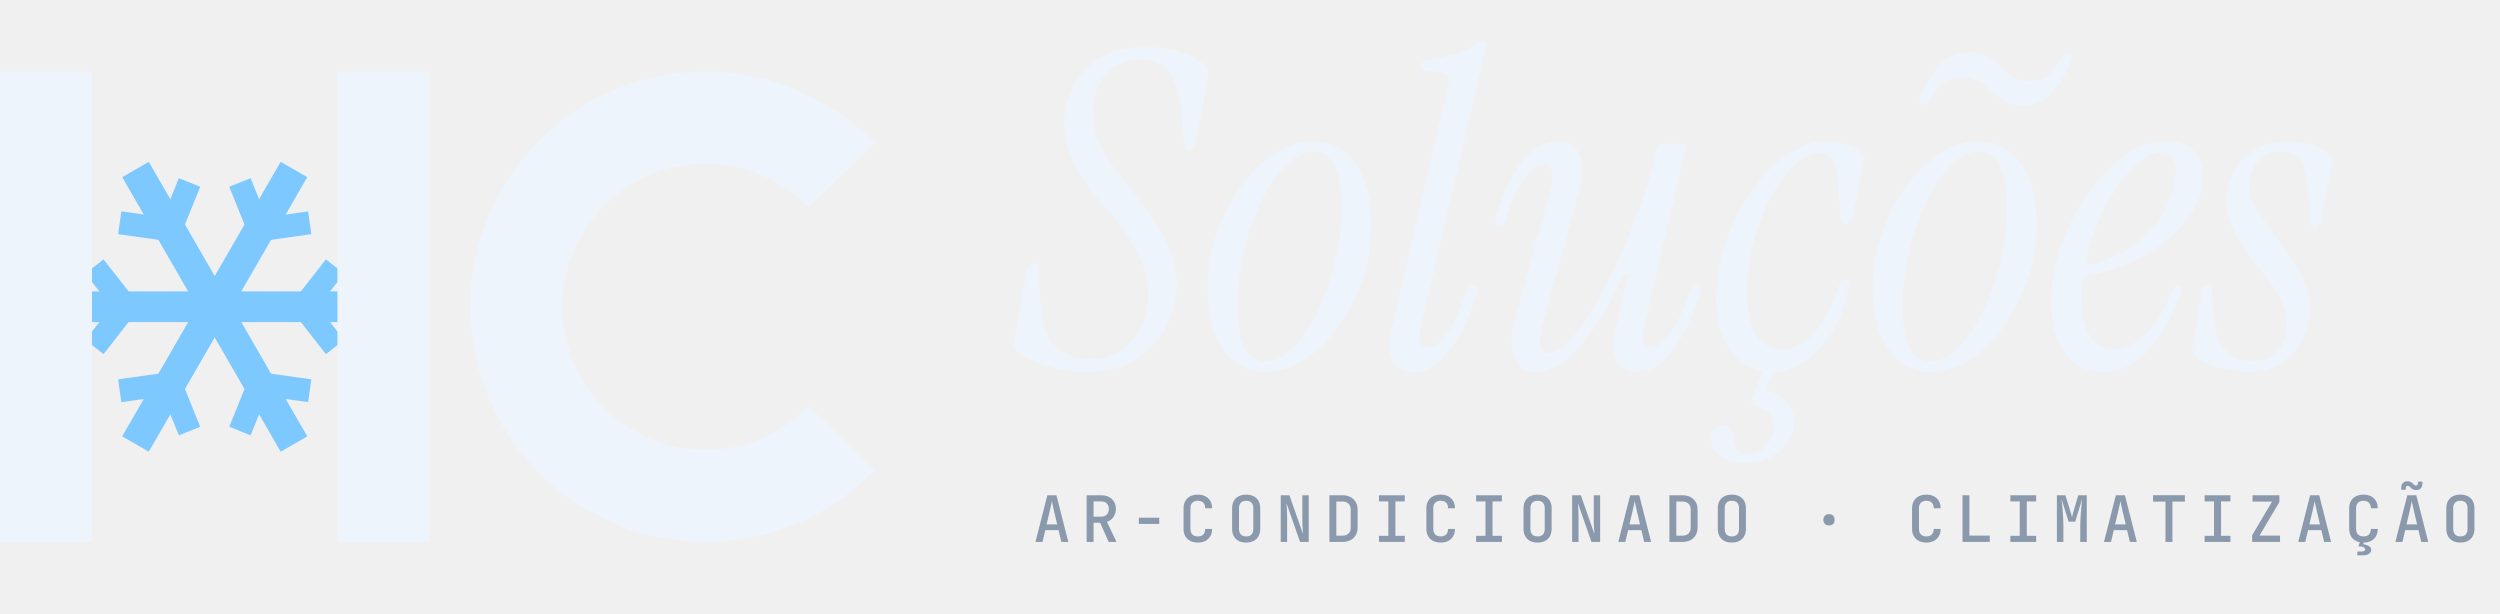
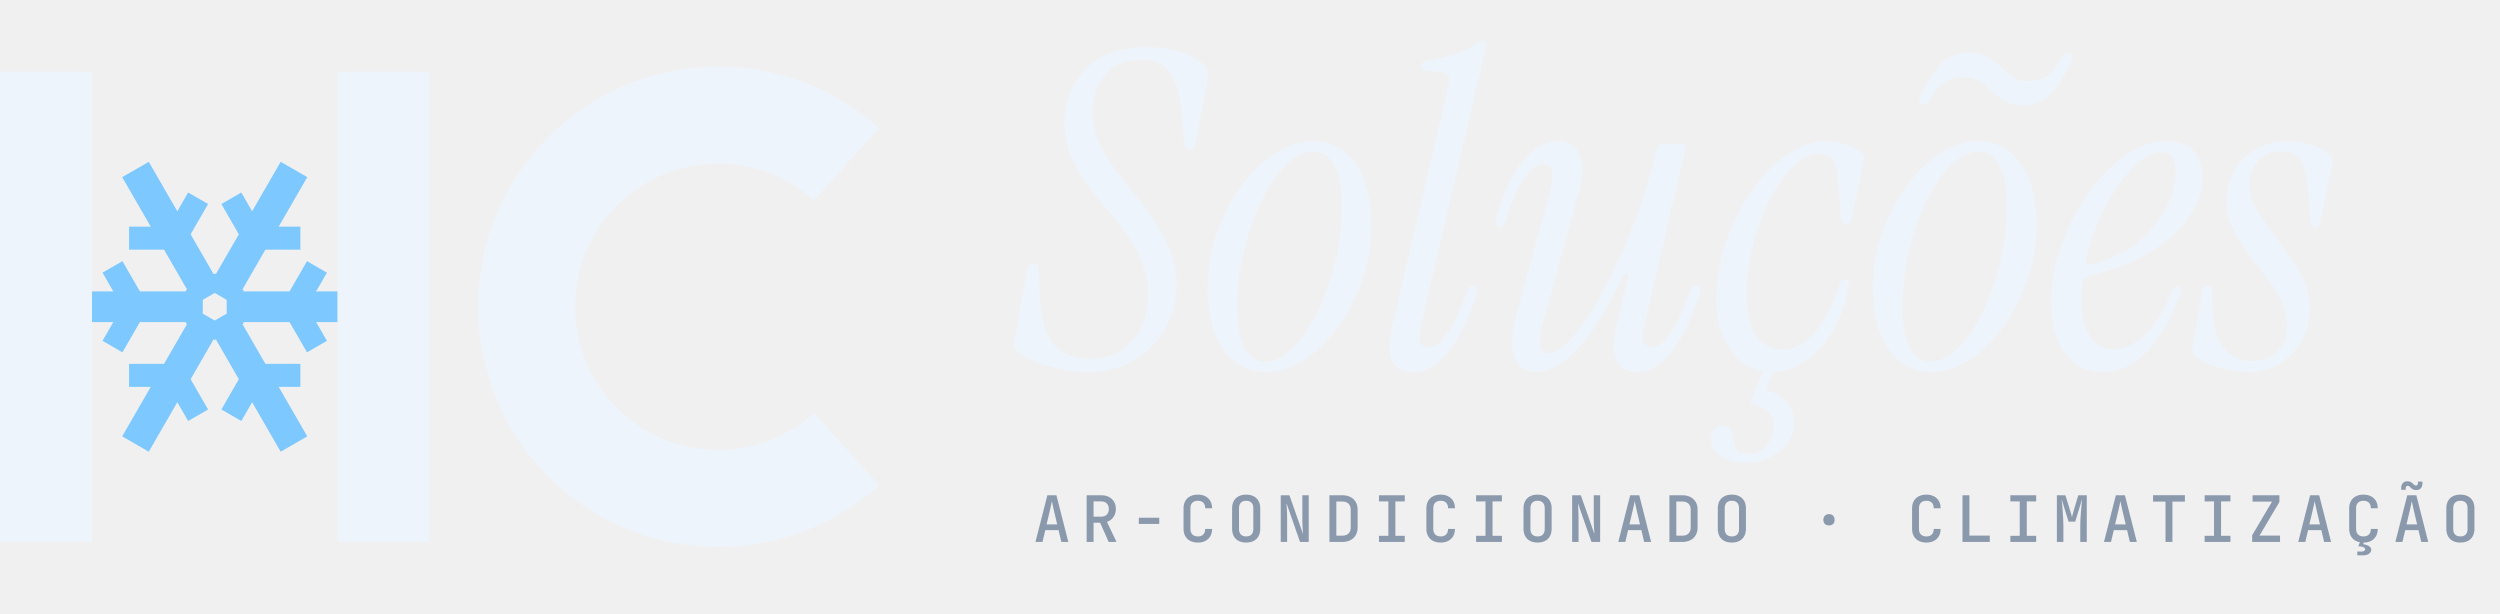
<svg xmlns="http://www.w3.org/2000/svg" viewBox="0 0 489.0 120">
-   <path d="M42.00 60.00L73.00 60.00" stroke="#7cc8ff" stroke-width="6" stroke-linecap="butt" fill="none" />
-   <path d="M59.36 60.00L65.52 52.12" stroke="#7cc8ff" stroke-width="4.5" stroke-linecap="butt" fill="none" />
-   <path d="M59.36 60.00L65.52 67.88" stroke="#7cc8ff" stroke-width="4.5" stroke-linecap="butt" fill="none" />
-   <path d="M42.00 60.00L57.50 86.85" stroke="#7cc8ff" stroke-width="6" stroke-linecap="butt" fill="none" />
-   <path d="M50.68 75.03L60.58 76.43" stroke="#7cc8ff" stroke-width="4.5" stroke-linecap="butt" fill="none" />
-   <path d="M50.68 75.03L46.93 84.31" stroke="#7cc8ff" stroke-width="4.5" stroke-linecap="butt" fill="none" />
-   <path d="M42.00 60.00L26.50 86.85" stroke="#7cc8ff" stroke-width="6" stroke-linecap="butt" fill="none" />
-   <path d="M33.32 75.03L37.07 84.31" stroke="#7cc8ff" stroke-width="4.5" stroke-linecap="butt" fill="none" />
-   <path d="M33.32 75.03L23.42 76.43" stroke="#7cc8ff" stroke-width="4.5" stroke-linecap="butt" fill="none" />
-   <path d="M42.00 60.00L11.00 60.00" stroke="#7cc8ff" stroke-width="6" stroke-linecap="butt" fill="none" />
-   <path d="M24.64 60.00L18.48 67.88" stroke="#7cc8ff" stroke-width="4.5" stroke-linecap="butt" fill="none" />
-   <path d="M24.64 60.00L18.48 52.12" stroke="#7cc8ff" stroke-width="4.5" stroke-linecap="butt" fill="none" />
-   <path d="M42.00 60.00L26.50 33.15" stroke="#7cc8ff" stroke-width="6" stroke-linecap="butt" fill="none" />
-   <path d="M33.32 44.97L23.42 43.57" stroke="#7cc8ff" stroke-width="4.5" stroke-linecap="butt" fill="none" />
-   <path d="M33.32 44.97L37.07 35.69" stroke="#7cc8ff" stroke-width="4.5" stroke-linecap="butt" fill="none" />
-   <path d="M42.00 60.00L57.50 33.15" stroke="#7cc8ff" stroke-width="6" stroke-linecap="butt" fill="none" />
-   <path d="M50.68 44.97L46.93 35.69" stroke="#7cc8ff" stroke-width="4.5" stroke-linecap="butt" fill="none" />
-   <path d="M50.68 44.97L60.58 43.57" stroke="#7cc8ff" stroke-width="4.5" stroke-linecap="butt" fill="none" />
+   <mask id="hc834615" maskUnits="userSpaceOnUse" x="0" y="0" width="172" height="120">
+     <rect width="172" height="120" fill="#fff" />
+     <polygon points="44.34,61.35 42.00,62.70 39.66,61.35 39.66,58.65 42.00,57.30 44.34,58.65" fill="#000" />
+   </mask>
+   <g mask="url(#hc834615)">
+     <path d="M42.00 60.00L73.00 60.00" stroke="#7cc8ff" stroke-width="6" fill="none" />
+     <path d="M57.50 60.00L62.00 52.21" stroke="#7cc8ff" stroke-width="4.5" fill="none" />
+     <path d="M57.50 60.00L62.00 67.79" stroke="#7cc8ff" stroke-width="4.5" fill="none" />
+     <path d="M42.00 60.00L57.50 86.85" stroke="#7cc8ff" stroke-width="6" fill="none" />
+     <path d="M49.75 73.42L58.75 73.42" stroke="#7cc8ff" stroke-width="4.5" fill="none" />
+     <path d="M49.75 73.42L45.25 81.22" stroke="#7cc8ff" stroke-width="4.5" fill="none" />
+     <path d="M42.00 60.00L26.50 86.85" stroke="#7cc8ff" stroke-width="6" fill="none" />
+     <path d="M34.25 73.42L38.75 81.22" stroke="#7cc8ff" stroke-width="4.5" fill="none" />
+     <path d="M34.25 73.42L25.25 73.42" stroke="#7cc8ff" stroke-width="4.5" fill="none" />
+     <path d="M42.00 60.00L11.00 60.00" stroke="#7cc8ff" stroke-width="6" fill="none" />
+     <path d="M26.50 60.00L22.00 67.79" stroke="#7cc8ff" stroke-width="4.5" fill="none" />
+     <path d="M26.50 60.00L22.00 52.21" stroke="#7cc8ff" stroke-width="4.5" fill="none" />
+     <path d="M42.00 60.00L26.50 33.15" stroke="#7cc8ff" stroke-width="6" fill="none" />
+     <path d="M34.25 46.58L25.25 46.58" stroke="#7cc8ff" stroke-width="4.5" fill="none" />
+     <path d="M34.25 46.58L38.75 38.78" stroke="#7cc8ff" stroke-width="4.5" fill="none" />
+     <path d="M42.00 60.00L57.50 33.15" stroke="#7cc8ff" stroke-width="6" fill="none" />
+     <path d="M49.75 46.58L45.25 38.78" stroke="#7cc8ff" stroke-width="4.5" fill="none" />
+     <path d="M49.75 46.58L58.75 46.58" stroke="#7cc8ff" stroke-width="4.5" fill="none" />
+     <polygon points="47.63,63.25 42.00,66.50 36.37,63.25 36.37,56.75 42.00,53.50 47.63,56.75" fill="#7cc8ff" />
+   </g>
  <rect x="0" y="14" width="18" height="92" fill="#eef4fb" />
  <rect x="66" y="14" width="18" height="92" fill="#eef4fb" />
-   <path d="M164.62 34.30A37 37 0 1 0 164.62 85.70" fill="none" stroke="#eef4fb" stroke-width="18" />
+   <path d="M165.59 32.13A37.5 37.5 0 1 0 165.59 87.87" fill="none" stroke="#eef4fb" stroke-width="19" />
  <path d="M212.878 72.774Q210.47 72.774 207.761 72.258Q205.052 71.742 202.687 70.839Q200.322 69.936 198.946 68.732Q198.516 68.302 198.387 67.872Q198.258 67.442 198.43 66.582L200.838 53.08Q201.096 51.532 202.214 51.532Q203.246 51.532 203.246 53.252L203.332 56.606Q203.504 63.83 205.826 67.012Q208.148 70.194 213.394 70.194Q218.21 70.194 221.392 66.711Q224.574 63.228 224.574 57.38Q224.574 53.596 222.51 49.468Q220.446 45.34 216.748 41.212Q212.362 36.31 210.255 32.268Q208.148 28.226 208.148 23.754Q208.148 20.228 209.868 16.917Q211.588 13.606 215.071 11.413Q218.554 9.22 223.972 9.22Q231.454 9.22 235.41 12.574Q236.614 13.52 236.27 15.412L233.862 27.968Q233.604 29.258 232.658 29.258Q231.712 29.258 231.54 27.796L231.454 25.99Q231.11 19.024 229.519 15.369Q227.928 11.714 223.198 11.714Q219.758 11.714 217.694 13.262Q215.63 14.81 214.684 17.089Q213.738 19.368 213.738 21.604Q213.738 24.098 214.426 26.377Q215.114 28.656 216.791 31.193Q218.468 33.73 221.392 37.342Q225.52 42.244 227.842 46.716Q230.164 51.188 230.164 55.402Q230.164 60.476 227.885 64.389Q225.606 68.302 221.736 70.538Q217.866 72.774 212.878 72.774ZM247.708 72.774Q242.376 72.774 239.28 68.345Q236.184 63.916 236.184 56.348Q236.184 50.758 237.99 45.598Q239.796 40.438 242.763 36.396Q245.73 32.354 249.385 29.989Q253.04 27.624 256.738 27.624Q262.07 27.624 265.166 32.01Q268.262 36.396 268.262 44.05Q268.262 49.64 266.456 54.8Q264.65 59.96 261.683 64.002Q258.716 68.044 255.061 70.409Q251.406 72.774 247.708 72.774ZM247.536 70.71Q250.288 70.71 252.911 68.044Q255.534 65.378 257.684 60.992Q259.834 56.606 261.124 51.231Q262.414 45.856 262.414 40.438Q262.414 29.688 256.824 29.688Q254.158 29.688 251.492 32.311Q248.826 34.934 246.719 39.32Q244.612 43.706 243.322 49.081Q242.032 54.456 242.032 59.874Q242.032 70.71 247.536 70.71ZM276.432 72.86Q273.594 72.86 272.39 70.753Q271.186 68.646 272.304 63.83L283.226 16.96Q283.656 15.412 283.269 14.81Q282.882 14.208 281.678 14.122L279.098 13.864Q277.808 13.778 277.98 12.746Q278.152 11.972 279.184 11.8Q282.28 11.284 284.688 10.553Q287.096 9.822 288.558 8.618Q289.246 8.102 289.848 8.102Q290.88 8.102 290.622 9.392L277.894 63.916Q277.464 65.808 277.765 66.883Q278.066 67.958 279.356 67.958Q280.904 67.958 282.753 65.679Q284.602 63.4 286.924 57.036Q287.268 55.918 288.128 55.918Q289.418 55.918 288.816 57.466Q287.01 63.314 284.817 66.711Q282.624 70.108 280.474 71.484Q278.324 72.86 276.432 72.86ZM300.598 72.774Q297.416 72.774 296.255 69.893Q295.094 67.012 296.384 62.282L303.178 37.342Q303.866 34.848 303.522 33.472Q303.178 32.096 301.974 32.096Q299.996 32.096 297.975 35.106Q295.954 38.116 294.492 43.448Q294.234 44.394 293.374 44.394Q292.17 44.394 292.6 42.674Q294.578 35.45 297.803 31.537Q301.028 27.624 304.898 27.624Q307.994 27.624 309.026 30.462Q310.058 33.3 308.682 38.202L301.802 63.142Q300.168 69.076 302.92 69.076Q304.64 69.076 306.876 66.754Q309.112 64.432 311.563 60.39Q314.014 56.348 316.422 51.188Q318.83 46.028 320.808 40.352Q322.786 34.676 324.076 29.086Q324.334 28.14 325.28 28.14H328.72Q329.924 28.14 329.666 29.258L321.582 63.83Q320.636 67.872 323.044 67.872Q326.656 67.872 330.612 56.95Q330.956 55.832 331.816 55.832Q332.332 55.832 332.547 56.262Q332.762 56.692 332.504 57.38Q330.182 64.69 327.0 68.732Q323.818 72.774 320.292 72.774Q314.1 72.774 316.164 63.744L318.4 54.198Q318.572 53.596 318.185 53.51Q317.798 53.424 317.54 53.94Q312.552 64.26 308.338 68.517Q304.124 72.774 300.598 72.774ZM346.608 72.774Q341.878 72.774 338.782 68.861Q335.686 64.948 335.686 58.842Q335.686 53.08 337.535 47.533Q339.384 41.986 342.523 37.471Q345.662 32.956 349.489 30.29Q353.316 27.624 357.186 27.624Q361.314 27.624 364.152 29.86Q364.582 30.204 364.668 30.419Q364.754 30.634 364.582 31.322L362.26 42.588Q362.002 43.792 361.142 43.792Q360.196 43.792 360.024 42.502L359.594 36.396Q359.336 32.44 358.433 31.236Q357.53 30.032 355.81 30.032Q353.402 30.032 350.908 32.397Q348.414 34.762 346.307 38.761Q344.2 42.76 342.953 47.619Q341.706 52.478 341.706 57.466Q341.706 68.302 348.758 68.302Q352.112 68.302 354.821 65.206Q357.53 62.11 359.852 55.574Q360.11 54.714 361.056 54.714Q361.572 54.714 361.658 55.101Q361.744 55.488 361.486 56.606Q360.626 61.336 358.39 64.948Q356.154 68.56 353.101 70.667Q350.048 72.774 346.608 72.774ZM347.64 70.882 345.576 75.698Q345.318 76.214 345.834 76.386Q348.242 77.16 349.575 78.751Q350.908 80.342 350.908 82.578Q350.908 86.276 347.984 88.383Q345.06 90.49 341.276 90.49Q338.266 90.49 336.46 89.157Q334.654 87.824 334.654 85.846Q334.654 84.728 335.299 83.997Q335.944 83.266 337.062 83.266Q338.352 83.266 338.653 84.083Q338.954 84.9 339.083 86.018Q339.212 87.136 339.728 87.953Q340.244 88.77 341.878 88.77Q344.372 88.77 345.619 87.05Q346.866 85.33 346.866 83.438Q346.866 79.998 343.082 79.224Q342.222 79.052 342.566 78.106L345.576 70.882ZM377.826 72.774Q372.494 72.774 369.398 68.345Q366.302 63.916 366.302 56.348Q366.302 50.758 368.108 45.598Q369.914 40.438 372.881 36.396Q375.848 32.354 379.503 29.989Q383.158 27.624 386.856 27.624Q392.188 27.624 395.284 32.01Q398.38 36.396 398.38 44.05Q398.38 49.64 396.574 54.8Q394.768 59.96 391.801 64.002Q388.834 68.044 385.179 70.409Q381.524 72.774 377.826 72.774ZM377.654 70.71Q380.406 70.71 383.029 68.044Q385.652 65.378 387.802 60.992Q389.952 56.606 391.242 51.231Q392.532 45.856 392.532 40.438Q392.532 29.688 386.942 29.688Q384.276 29.688 381.61 32.311Q378.944 34.934 376.837 39.32Q374.73 43.706 373.44 49.081Q372.15 54.456 372.15 59.874Q372.15 70.71 377.654 70.71ZM395.456 20.658Q393.564 20.658 392.188 19.798Q390.812 18.938 389.651 17.863Q388.49 16.788 387.2 15.928Q385.91 15.068 384.104 15.068Q381.782 15.068 380.277 16.143Q378.772 17.218 377.568 19.454Q377.052 20.486 376.192 20.486Q375.762 20.486 375.504 20.142Q375.246 19.798 375.504 19.196Q377.31 14.81 379.589 12.531Q381.868 10.252 385.308 10.252Q387.286 10.252 388.705 11.112Q390.124 11.972 391.285 13.047Q392.446 14.122 393.693 14.982Q394.94 15.842 396.66 15.842Q398.982 15.842 400.444 14.767Q401.906 13.692 403.11 11.456Q403.626 10.424 404.486 10.424Q405.002 10.424 405.26 10.768Q405.518 11.112 405.26 11.714Q403.368 16.1 401.132 18.379Q398.896 20.658 395.456 20.658ZM411.28 72.774Q406.722 72.774 403.97 69.205Q401.218 65.636 401.218 59.1Q401.218 53.424 403.239 47.834Q405.26 42.244 408.528 37.686Q411.796 33.128 415.709 30.376Q419.622 27.624 423.32 27.624Q427.362 27.624 429.125 29.559Q430.888 31.494 430.888 34.762Q430.888 38.632 428.179 42.459Q425.47 46.286 420.611 49.296Q415.752 52.306 409.216 53.768Q407.324 54.198 407.238 55.918Q407.152 56.52 407.152 57.165Q407.152 57.81 407.152 58.412Q407.152 63.314 408.829 65.808Q410.506 68.302 413.43 68.302Q416.698 68.302 419.751 65.292Q422.804 62.282 424.868 56.778Q425.126 56.004 425.9 56.004Q426.416 56.004 426.545 56.434Q426.674 56.864 426.502 57.466Q423.75 65.034 419.837 68.904Q415.924 72.774 411.28 72.774ZM408.098 50.5Q407.926 51.102 408.313 51.489Q408.7 51.876 409.302 51.704Q414.634 50.242 418.246 47.275Q421.858 44.308 423.707 40.61Q425.556 36.912 425.556 33.386Q425.556 29.774 422.718 29.774Q420.224 29.774 417.3 32.698Q414.376 35.622 411.882 40.352Q409.388 45.082 408.098 50.5ZM440.09 72.774Q437.252 72.774 434.113 71.914Q430.974 71.054 429.34 69.764Q428.738 69.248 428.824 68.216L430.716 56.95Q430.888 55.832 431.748 55.832Q432.694 55.832 432.694 57.036L432.866 61.164Q433.038 66.066 435.231 68.345Q437.424 70.624 440.606 70.624Q443.358 70.624 445.336 68.861Q447.314 67.098 447.314 63.658Q447.314 61.68 446.712 60.003Q446.11 58.326 444.82 56.391Q443.53 54.456 441.294 51.704Q438.37 47.92 436.951 45.211Q435.532 42.502 435.532 39.578Q435.532 34.16 438.929 30.892Q442.326 27.624 447.572 27.624Q449.894 27.624 452.087 28.312Q454.28 29.0 455.742 30.376Q456.516 30.978 456.258 31.924L453.85 43.448Q453.592 44.566 452.818 44.566Q452.044 44.566 451.872 43.362L451.614 39.234Q451.27 34.074 450.281 31.838Q449.292 29.602 446.196 29.602Q443.444 29.602 441.724 31.494Q440.004 33.386 440.004 36.052Q440.004 38.89 441.552 41.255Q443.1 43.62 445.766 47.232Q449.292 51.876 450.539 54.628Q451.786 57.38 451.786 60.218Q451.786 63.83 450.195 66.668Q448.604 69.506 445.938 71.14Q443.272 72.774 440.09 72.774Z" fill="#eef4fb" />
  <path d="M202.537 106.0 204.863 96.875H206.637L208.963 106.0H207.6L207.05 103.688H204.463L203.912 106.0ZM204.713 102.575H206.787L206.162 99.938Q206.0 99.237 205.894 98.719Q205.787 98.2 205.75 98.013Q205.713 98.2 205.613 98.719Q205.512 99.237 205.338 99.925ZM212.55 106.0V96.875H215.412Q216.275 96.875 216.913 97.206Q217.55 97.537 217.906 98.137Q218.262 98.737 218.262 99.55Q218.262 100.463 217.794 101.131Q217.325 101.8 216.525 102.075L218.387 106.0H216.85L215.188 102.25H213.9V106.0ZM213.9 101.062H215.412Q216.088 101.062 216.488 100.656Q216.887 100.25 216.887 99.575Q216.887 98.875 216.488 98.475Q216.088 98.075 215.412 98.075H213.9ZM222.75 102.487V101.263H226.75V102.487ZM234.3 106.125Q233.45 106.125 232.819 105.806Q232.188 105.487 231.844 104.881Q231.5 104.275 231.5 103.463V99.412Q231.5 98.588 231.844 97.988Q232.188 97.388 232.819 97.069Q233.45 96.75 234.3 96.75Q235.15 96.75 235.775 97.075Q236.4 97.4 236.744 97.994Q237.088 98.588 237.088 99.412H235.738Q235.738 98.7 235.363 98.325Q234.988 97.95 234.3 97.95Q233.613 97.95 233.231 98.325Q232.85 98.7 232.85 99.4V103.463Q232.85 104.162 233.231 104.544Q233.613 104.925 234.3 104.925Q234.988 104.925 235.363 104.544Q235.738 104.162 235.738 103.463H237.088Q237.088 104.275 236.744 104.875Q236.4 105.475 235.775 105.8Q235.15 106.125 234.3 106.125ZM243.75 106.125Q242.9 106.125 242.281 105.806Q241.662 105.487 241.331 104.881Q241.0 104.275 241.0 103.463V99.412Q241.0 98.588 241.331 97.988Q241.662 97.388 242.281 97.069Q242.9 96.75 243.75 96.75Q244.6 96.75 245.219 97.069Q245.838 97.388 246.169 97.988Q246.5 98.588 246.5 99.4V103.463Q246.5 104.275 246.169 104.881Q245.838 105.487 245.219 105.806Q244.6 106.125 243.75 106.125ZM243.75 104.925Q244.438 104.925 244.794 104.544Q245.15 104.162 245.15 103.463V99.412Q245.15 98.7 244.794 98.325Q244.438 97.95 243.75 97.95Q243.075 97.95 242.712 98.325Q242.35 98.7 242.35 99.412V103.463Q242.35 104.162 242.712 104.544Q243.075 104.925 243.75 104.925ZM250.512 106.0V96.875H252.213L254.875 104.463Q254.85 104.1 254.812 103.6Q254.775 103.1 254.756 102.562Q254.738 102.025 254.738 101.588V96.875H255.988V106.0H254.287L251.637 98.412Q251.662 98.737 251.694 99.225Q251.725 99.713 251.744 100.238Q251.762 100.763 251.762 101.213V106.0ZM260.038 106.0V96.875H262.587Q263.488 96.875 264.15 97.219Q264.812 97.562 265.181 98.188Q265.55 98.812 265.55 99.662V103.2Q265.55 104.037 265.181 104.675Q264.812 105.312 264.15 105.656Q263.488 106.0 262.587 106.0ZM261.387 104.775H262.587Q263.337 104.775 263.769 104.356Q264.2 103.938 264.2 103.2V99.662Q264.2 98.938 263.769 98.519Q263.337 98.1 262.587 98.1H261.387ZM269.725 106.0V104.8H271.562V98.075H269.725V96.875H274.775V98.075H272.938V104.8H274.775V106.0ZM281.8 106.125Q280.95 106.125 280.319 105.806Q279.688 105.487 279.344 104.881Q279.0 104.275 279.0 103.463V99.412Q279.0 98.588 279.344 97.988Q279.688 97.388 280.319 97.069Q280.95 96.75 281.8 96.75Q282.65 96.75 283.275 97.075Q283.9 97.4 284.244 97.994Q284.587 98.588 284.587 99.412H283.238Q283.238 98.7 282.863 98.325Q282.488 97.95 281.8 97.95Q281.113 97.95 280.731 98.325Q280.35 98.7 280.35 99.4V103.463Q280.35 104.162 280.731 104.544Q281.113 104.925 281.8 104.925Q282.488 104.925 282.863 104.544Q283.238 104.162 283.238 103.463H284.587Q284.587 104.275 284.244 104.875Q283.9 105.475 283.275 105.8Q282.65 106.125 281.8 106.125ZM288.725 106.0V104.8H290.562V98.075H288.725V96.875H293.775V98.075H291.938V104.8H293.775V106.0ZM300.75 106.125Q299.9 106.125 299.281 105.806Q298.663 105.487 298.331 104.881Q298.0 104.275 298.0 103.463V99.412Q298.0 98.588 298.331 97.988Q298.663 97.388 299.281 97.069Q299.9 96.75 300.75 96.75Q301.6 96.75 302.219 97.069Q302.837 97.388 303.169 97.988Q303.5 98.588 303.5 99.4V103.463Q303.5 104.275 303.169 104.881Q302.837 105.487 302.219 105.806Q301.6 106.125 300.75 106.125ZM300.75 104.925Q301.438 104.925 301.794 104.544Q302.15 104.162 302.15 103.463V99.412Q302.15 98.7 301.794 98.325Q301.438 97.95 300.75 97.95Q300.075 97.95 299.712 98.325Q299.35 98.7 299.35 99.412V103.463Q299.35 104.162 299.712 104.544Q300.075 104.925 300.75 104.925ZM307.512 106.0V96.875H309.212L311.875 104.463Q311.85 104.1 311.812 103.6Q311.775 103.1 311.756 102.562Q311.738 102.025 311.738 101.588V96.875H312.988V106.0H311.288L308.637 98.412Q308.663 98.737 308.694 99.225Q308.725 99.713 308.744 100.238Q308.762 100.763 308.762 101.213V106.0ZM316.538 106.0 318.863 96.875H320.637L322.962 106.0H321.6L321.05 103.688H318.462L317.913 106.0ZM318.712 102.575H320.788L320.163 99.938Q320.0 99.237 319.894 98.719Q319.788 98.2 319.75 98.013Q319.712 98.2 319.612 98.719Q319.512 99.237 319.337 99.925ZM326.538 106.0V96.875H329.087Q329.988 96.875 330.65 97.219Q331.312 97.562 331.681 98.188Q332.05 98.812 332.05 99.662V103.2Q332.05 104.037 331.681 104.675Q331.312 105.312 330.65 105.656Q329.988 106.0 329.087 106.0ZM327.887 104.775H329.087Q329.837 104.775 330.269 104.356Q330.7 103.938 330.7 103.2V99.662Q330.7 98.938 330.269 98.519Q329.837 98.1 329.087 98.1H327.887ZM338.75 106.125Q337.9 106.125 337.281 105.806Q336.663 105.487 336.331 104.881Q336.0 104.275 336.0 103.463V99.412Q336.0 98.588 336.331 97.988Q336.663 97.388 337.281 97.069Q337.9 96.75 338.75 96.75Q339.6 96.75 340.219 97.069Q340.837 97.388 341.169 97.988Q341.5 98.588 341.5 99.4V103.463Q341.5 104.275 341.169 104.881Q340.837 105.487 340.219 105.806Q339.6 106.125 338.75 106.125ZM338.75 104.925Q339.438 104.925 339.794 104.544Q340.15 104.162 340.15 103.463V99.412Q340.15 98.7 339.794 98.325Q339.438 97.95 338.75 97.95Q338.075 97.95 337.712 98.325Q337.35 98.7 337.35 99.412V103.463Q337.35 104.162 337.712 104.544Q338.075 104.925 338.75 104.925ZM357.75 102.775Q357.25 102.775 356.95 102.481Q356.65 102.188 356.65 101.688Q356.65 101.175 356.95 100.869Q357.25 100.562 357.75 100.562Q358.262 100.562 358.556 100.869Q358.85 101.175 358.85 101.688Q358.85 102.188 358.556 102.481Q358.262 102.775 357.75 102.775ZM376.8 106.125Q375.95 106.125 375.319 105.806Q374.688 105.487 374.344 104.881Q374.0 104.275 374.0 103.463V99.412Q374.0 98.588 374.344 97.988Q374.688 97.388 375.319 97.069Q375.95 96.75 376.8 96.75Q377.65 96.75 378.275 97.075Q378.9 97.4 379.244 97.994Q379.587 98.588 379.587 99.412H378.238Q378.238 98.7 377.863 98.325Q377.488 97.95 376.8 97.95Q376.113 97.95 375.731 98.325Q375.35 98.7 375.35 99.4V103.463Q375.35 104.162 375.731 104.544Q376.113 104.925 376.8 104.925Q377.488 104.925 377.863 104.544Q378.238 104.162 378.238 103.463H379.587Q379.587 104.275 379.244 104.875Q378.9 105.475 378.275 105.8Q377.65 106.125 376.8 106.125ZM383.863 106.0V96.875H385.212V104.763H389.2V106.0ZM393.225 106.0V104.8H395.062V98.075H393.225V96.875H398.275V98.075H396.438V104.8H398.275V106.0ZM402.325 106.0V96.875H403.988L404.9 99.8Q405.038 100.213 405.138 100.594Q405.238 100.975 405.275 101.162Q405.325 100.975 405.419 100.594Q405.512 100.213 405.637 99.8L406.512 96.875H408.175V106.0H406.9V102.925Q406.9 102.338 406.931 101.619Q406.962 100.9 407.025 100.169Q407.087 99.438 407.15 98.769Q407.212 98.1 407.262 97.6L405.913 102.037H404.613L403.238 97.6Q403.3 98.088 403.363 98.731Q403.425 99.375 403.475 100.1Q403.525 100.825 403.562 101.556Q403.6 102.287 403.6 102.925V106.0ZM411.538 106.0 413.863 96.875H415.637L417.962 106.0H416.6L416.05 103.688H413.462L412.913 106.0ZM413.712 102.575H415.788L415.163 99.938Q415.0 99.237 414.894 98.719Q414.788 98.2 414.75 98.013Q414.712 98.2 414.612 98.719Q414.512 99.237 414.337 99.925ZM423.575 106.0V98.112H421.137V96.862H427.363V98.112H424.925V106.0ZM431.225 106.0V104.8H433.062V98.075H431.225V96.875H436.275V98.075H434.438V104.8H436.275V106.0ZM440.525 106.0V104.688L444.413 98.112H440.6V96.875H445.85V98.188L441.962 104.763H445.975V106.0ZM449.538 106.0 451.863 96.875H453.637L455.962 106.0H454.6L454.05 103.688H451.462L450.913 106.0ZM451.712 102.575H453.788L453.163 99.938Q453.0 99.237 452.894 98.719Q452.788 98.2 452.75 98.013Q452.712 98.2 452.612 98.719Q452.512 99.237 452.337 99.925ZM461.087 108.625V107.875H462.0Q462.288 107.875 462.462 107.731Q462.637 107.588 462.637 107.425Q462.637 107.188 462.281 107.025Q461.925 106.862 461.288 106.862L461.725 105.713H462.488L462.238 106.45Q462.575 106.487 462.944 106.612Q463.312 106.737 463.562 106.969Q463.812 107.2 463.812 107.55Q463.812 107.987 463.381 108.306Q462.95 108.625 462.238 108.625ZM462.3 106.125Q461.45 106.125 460.819 105.806Q460.188 105.487 459.844 104.881Q459.5 104.275 459.5 103.463V99.412Q459.5 98.588 459.844 97.988Q460.188 97.388 460.819 97.069Q461.45 96.75 462.3 96.75Q463.15 96.75 463.775 97.075Q464.4 97.4 464.744 97.994Q465.087 98.588 465.087 99.412H463.738Q463.738 98.7 463.363 98.325Q462.988 97.95 462.3 97.95Q461.613 97.95 461.231 98.325Q460.85 98.7 460.85 99.4V103.463Q460.85 104.162 461.231 104.544Q461.613 104.925 462.3 104.925Q462.988 104.925 463.363 104.544Q463.738 104.162 463.738 103.463H465.087Q465.087 104.275 464.744 104.875Q464.4 105.475 463.775 105.8Q463.15 106.125 462.3 106.125ZM468.538 106.0 470.863 96.875H472.637L474.962 106.0H473.6L473.05 103.688H470.462L469.913 106.0ZM470.712 102.575H472.788L472.163 99.938Q472.0 99.237 471.894 98.719Q471.788 98.2 471.75 98.013Q471.712 98.2 471.612 98.719Q471.512 99.237 471.337 99.925ZM472.625 95.862Q472.238 95.862 472.0 95.737Q471.762 95.612 471.6 95.45Q471.438 95.287 471.288 95.156Q471.137 95.025 470.938 95.025Q470.775 95.025 470.669 95.138Q470.562 95.25 470.562 95.463V95.8H469.675V95.412Q469.675 94.825 470.006 94.481Q470.337 94.138 470.875 94.138Q471.262 94.138 471.5 94.263Q471.738 94.388 471.9 94.55Q472.062 94.713 472.212 94.844Q472.363 94.975 472.562 94.975Q472.738 94.975 472.837 94.869Q472.938 94.763 472.938 94.562V94.2H473.825V94.588Q473.825 95.175 473.5 95.519Q473.175 95.862 472.625 95.862ZM481.25 106.125Q480.4 106.125 479.781 105.806Q479.163 105.487 478.831 104.881Q478.5 104.275 478.5 103.463V99.412Q478.5 98.588 478.831 97.988Q479.163 97.388 479.781 97.069Q480.4 96.75 481.25 96.75Q482.1 96.75 482.719 97.069Q483.337 97.388 483.669 97.988Q484.0 98.588 484.0 99.4V103.463Q484.0 104.275 483.669 104.881Q483.337 105.487 482.719 105.806Q482.1 106.125 481.25 106.125ZM481.25 104.925Q481.938 104.925 482.294 104.544Q482.65 104.162 482.65 103.463V99.412Q482.65 98.7 482.294 98.325Q481.938 97.95 481.25 97.95Q480.575 97.95 480.212 98.325Q479.85 98.7 479.85 99.412V103.463Q479.85 104.162 480.212 104.544Q480.575 104.925 481.25 104.925Z" fill="#8b99ad" />
</svg>
